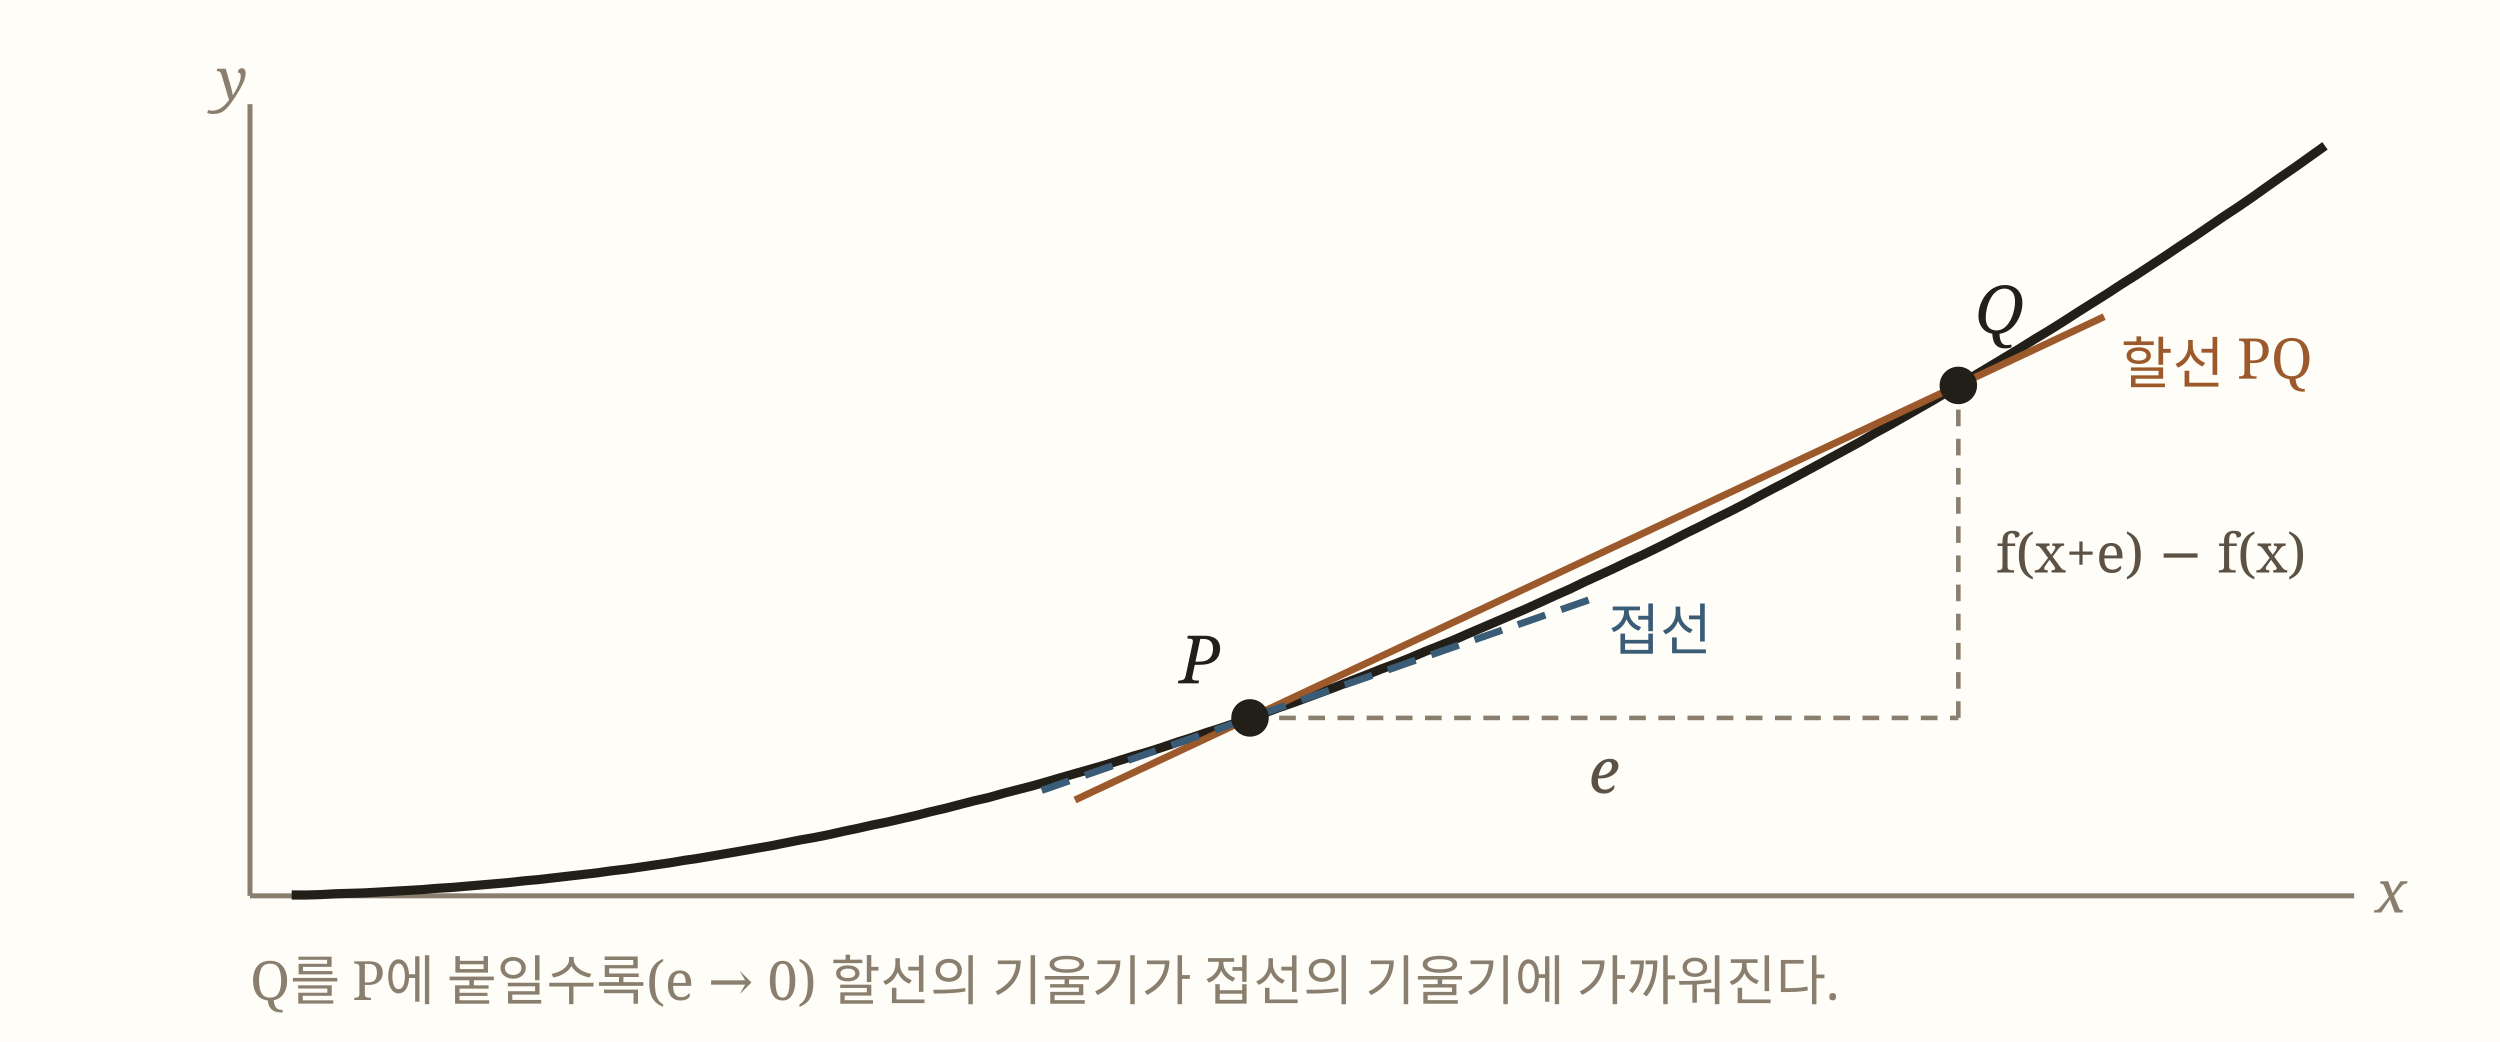
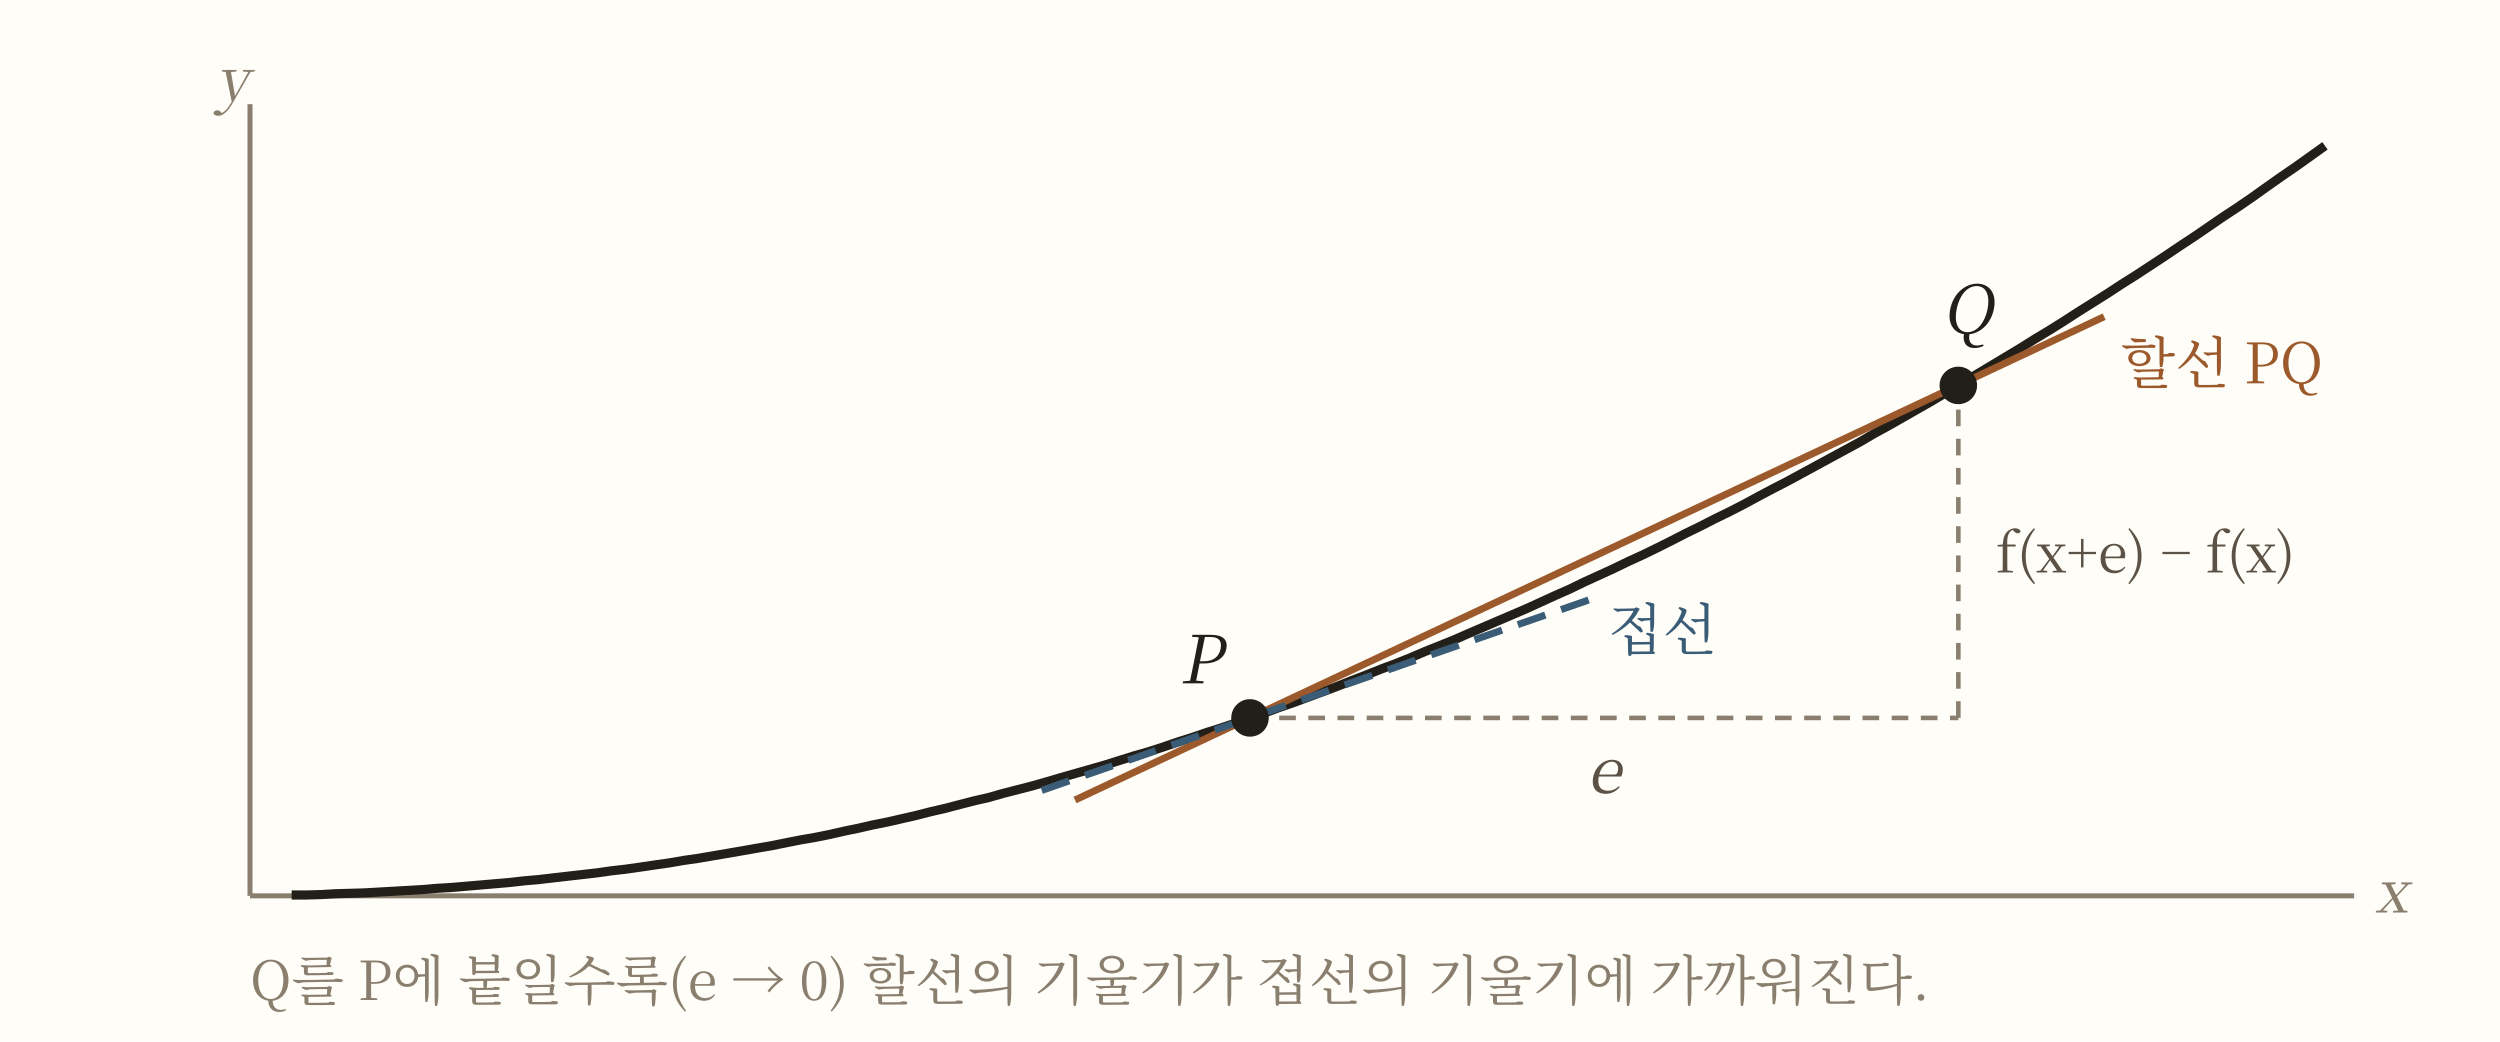
<svg xmlns="http://www.w3.org/2000/svg" viewBox="0 0 600 250" role="img" aria-label="할선이 접선으로 수렴하는 과정">
+   <style>text{font-variant-numeric:lining-nums;font-feature-settings:"lnum" 1;}</style>
  <rect width="600" height="250" fill="#FFFDF7" />
  <line x1="60" y1="215" x2="565" y2="215" stroke="#8A7F6E" stroke-width="1.2" />
  <line x1="60" y1="215" x2="60" y2="25" stroke="#8A7F6E" stroke-width="1.2" />
-   <text x="570" y="219" font-family="EB Garamond, Georgia, serif" font-style="italic" font-size="14" fill="#8A7F6E">x</text>
-   <text x="52" y="24" font-family="EB Garamond, Georgia, serif" font-style="italic" font-size="14" fill="#8A7F6E">y</text>
+   <text x="570" y="219" font-family="EB Garamond, Georgia, 'Noto Serif KR', 'Noto Serif CJK KR', NanumMyeongjo, Batang, AppleMyungjo, serif" font-style="italic" font-size="14" fill="#8A7F6E">x</text>
+   <text x="52" y="24" font-family="EB Garamond, Georgia, 'Noto Serif KR', 'Noto Serif CJK KR', NanumMyeongjo, Batang, AppleMyungjo, serif" font-style="italic" font-size="14" fill="#8A7F6E">y</text>
  <polyline points="70.0,214.8 73.5,214.8 77.0,214.7 80.5,214.5 83.9,214.4 87.4,214.3 90.9,214.1 94.4,213.9 97.9,213.7 101.4,213.5 104.9,213.2 108.3,213.0 111.8,212.7 115.3,212.4 118.8,212.1 122.3,211.8 125.8,211.4 129.3,211.1 132.7,210.7 136.2,210.3 139.7,209.9 143.2,209.5 146.7,209.0 150.2,208.6 153.7,208.1 157.1,207.6 160.6,207.1 164.1,206.5 167.6,206.0 171.1,205.4 174.6,204.8 178.1,204.2 181.5,203.6 185.0,203.0 188.5,202.3 192.0,201.6 195.5,201.0 199.0,200.3 202.5,199.5 205.9,198.8 209.4,198.0 212.9,197.3 216.4,196.5 219.9,195.7 223.4,194.8 226.9,194.0 230.3,193.1 233.8,192.2 237.3,191.4 240.8,190.4 244.3,189.5 247.8,188.6 251.3,187.6 254.7,186.6 258.2,185.6 261.7,184.6 265.2,183.6 268.7,182.5 272.2,181.4 275.7,180.4 279.1,179.3 282.6,178.1 286.1,177.0 289.6,175.8 293.1,174.7 296.6,173.5 300.1,172.3 303.5,171.1 307.0,169.8 310.5,168.6 314.0,167.3 317.5,166.0 321.0,164.7 324.5,163.3 327.9,162.0 331.4,160.6 334.9,159.3 338.4,157.9 341.9,156.4 345.4,155.0 348.9,153.6 352.3,152.1 355.8,150.6 359.3,149.1 362.8,147.6 366.3,146.1 369.8,144.5 373.3,142.9 376.7,141.4 380.2,139.7 383.7,138.1 387.2,136.5 390.7,134.8 394.2,133.2 397.7,131.5 401.1,129.8 404.6,128.0 408.1,126.3 411.6,124.5 415.1,122.8 418.6,121.0 422.1,119.1 425.5,117.3 429.0,115.5 432.5,113.6 436.0,111.7 439.5,109.8 443.0,107.9 446.5,106.0 449.9,104.0 453.4,102.1 456.9,100.1 460.4,98.1 463.9,96.1 467.4,94.0 470.9,92.0 474.3,89.9 477.8,87.8 481.3,85.7 484.8,83.6 488.3,81.4 491.8,79.3 495.3,77.1 498.7,74.9 502.2,72.7 505.7,70.5 509.2,68.2 512.7,66.0 516.2,63.7 519.7,61.4 523.1,59.1 526.6,56.8 530.1,54.4 533.6,52.0 537.1,49.7 540.6,47.3 544.1,44.8 547.5,42.4 551.0,40.0 554.5,37.5 558.0,35.0" fill="none" stroke="#221E18" stroke-width="2.2" />
  <line x1="258" y1="192.0" x2="505" y2="76.0" stroke="#9C5A2C" stroke-width="1.7" />
  <line x1="250" y1="189.7" x2="385" y2="142.7" stroke="#3A5C77" stroke-width="1.7" stroke-dasharray="7 4" />
  <line x1="300" y1="172.3" x2="470" y2="172.3" stroke="#8A7F6E" stroke-width="1.1" stroke-dasharray="4 3" />
  <line x1="470" y1="172.3" x2="470" y2="92.5" stroke="#8A7F6E" stroke-width="1.1" stroke-dasharray="4 3" />
  <circle cx="300" cy="172.3" r="4.5" fill="#221E18" />
  <circle cx="470" cy="92.5" r="4.5" fill="#221E18" />
-   <text x="283" y="164" font-family="EB Garamond, Georgia, serif" font-style="italic" font-size="16" fill="#221E18">P</text>
-   <text x="474" y="80" font-family="EB Garamond, Georgia, serif" font-style="italic" font-size="16" fill="#221E18">Q</text>
-   <text x="385" y="190.3" font-family="EB Garamond, Georgia, serif" font-style="italic" font-size="15" fill="#5B5245" text-anchor="middle">e</text>
-   <text x="479" y="137.4" font-family="EB Garamond, Georgia, serif" font-size="13" fill="#5B5245">f(x+e) − f(x)</text>
-   <text x="509" y="92" font-family="EB Garamond, Georgia, serif" font-size="13.5" fill="#9C5A2C">할선 PQ</text>
-   <text x="386" y="156" font-family="EB Garamond, Georgia, serif" font-size="13.5" fill="#3A5C77">접선</text>
-   <text x="60" y="240" font-family="EB Garamond, Georgia, serif" font-size="13" fill="#8A7F6E">Q를 P에 붙일수록(e → 0) 할선의 기울기가 접선의 기울기에 가까워진다.</text>
+   <text x="283" y="164" font-family="EB Garamond, Georgia, 'Noto Serif KR', 'Noto Serif CJK KR', NanumMyeongjo, Batang, AppleMyungjo, serif" font-style="italic" font-size="16" fill="#221E18">P</text>
+   <text x="466" y="80" font-family="EB Garamond, Georgia, 'Noto Serif KR', 'Noto Serif CJK KR', NanumMyeongjo, Batang, AppleMyungjo, serif" font-style="italic" font-size="16" fill="#221E18">Q</text>
+   <text x="385" y="190.3" font-family="EB Garamond, Georgia, 'Noto Serif KR', 'Noto Serif CJK KR', NanumMyeongjo, Batang, AppleMyungjo, serif" font-style="italic" font-size="15" fill="#5B5245" text-anchor="middle">e</text>
+   <text x="479" y="137.4" font-family="EB Garamond, Georgia, 'Noto Serif KR', 'Noto Serif CJK KR', NanumMyeongjo, Batang, AppleMyungjo, serif" font-size="13" fill="#5B5245">f(x+e) − f(x)</text>
+   <text x="509" y="92" font-family="EB Garamond, Georgia, 'Noto Serif KR', 'Noto Serif CJK KR', NanumMyeongjo, Batang, AppleMyungjo, serif" font-size="13.5" fill="#9C5A2C">할선 PQ</text>
+   <text x="386" y="156" font-family="EB Garamond, Georgia, 'Noto Serif KR', 'Noto Serif CJK KR', NanumMyeongjo, Batang, AppleMyungjo, serif" font-size="13.5" fill="#3A5C77">접선</text>
+   <text x="60" y="240" font-family="EB Garamond, Georgia, 'Noto Serif KR', 'Noto Serif CJK KR', NanumMyeongjo, Batang, AppleMyungjo, serif" font-size="13" fill="#8A7F6E">Q를 P에 붙일수록(e → 0) 할선의 기울기가 접선의 기울기에 가까워진다.</text>
</svg>
